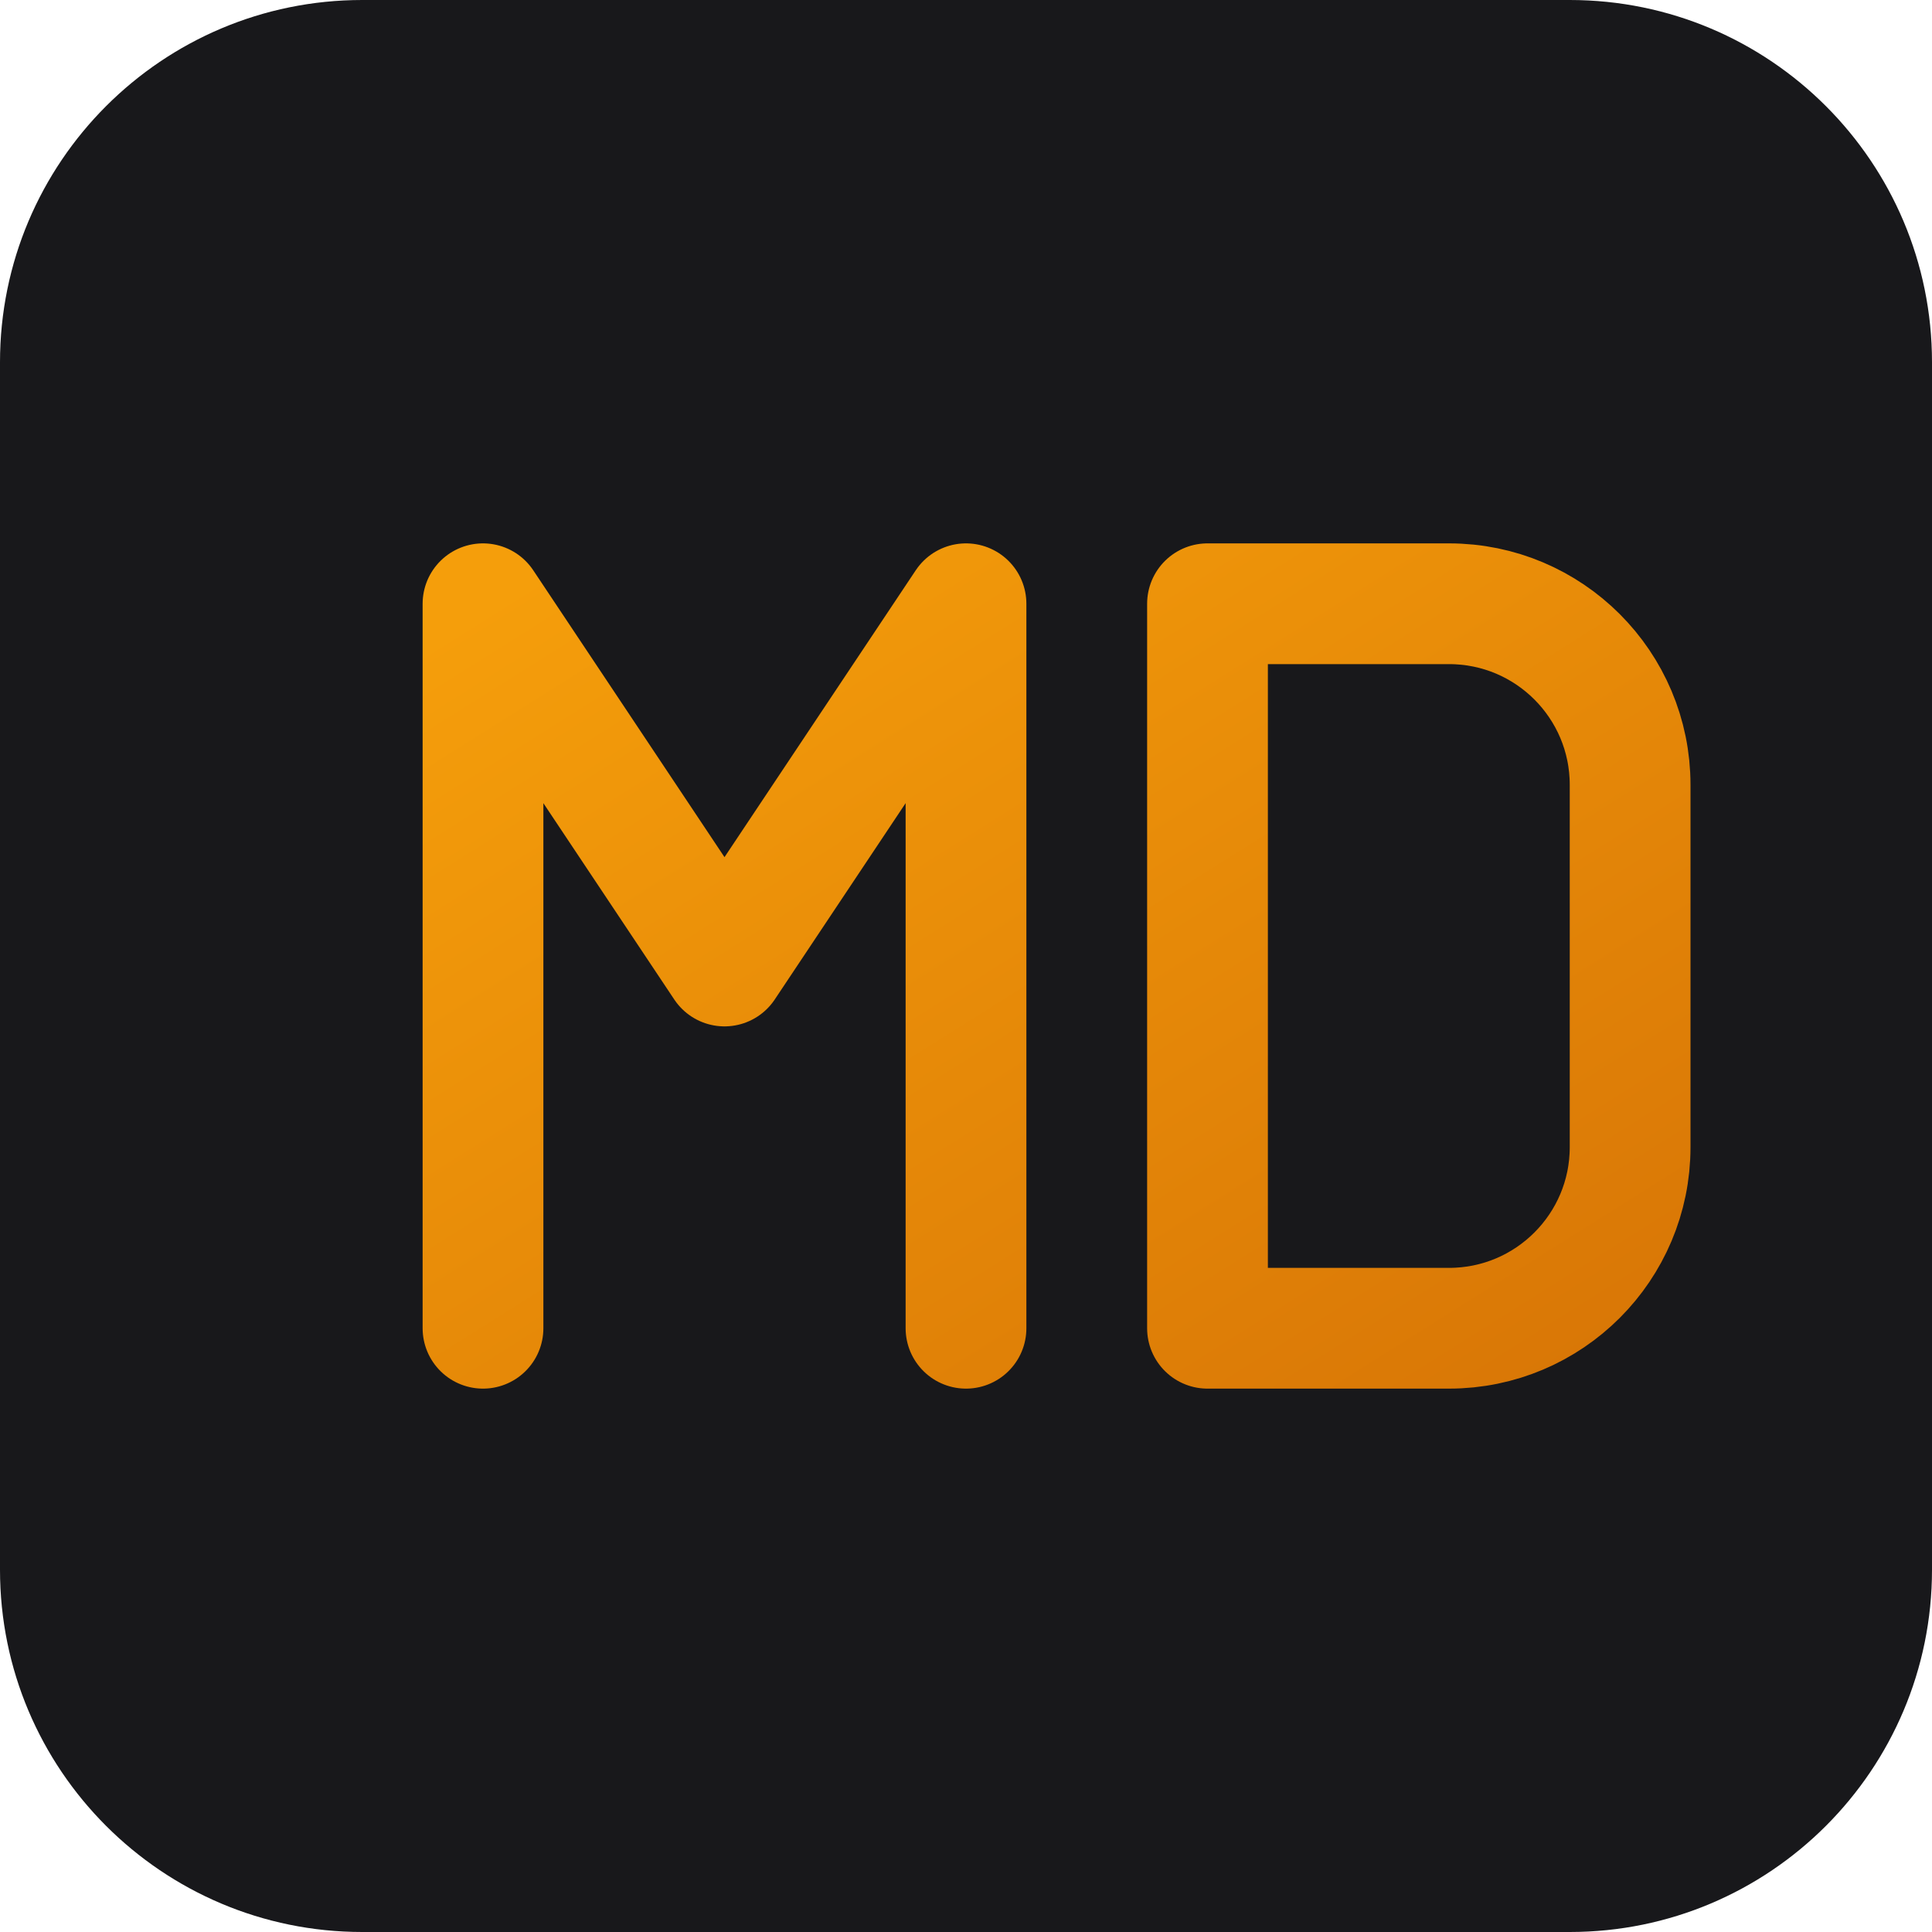
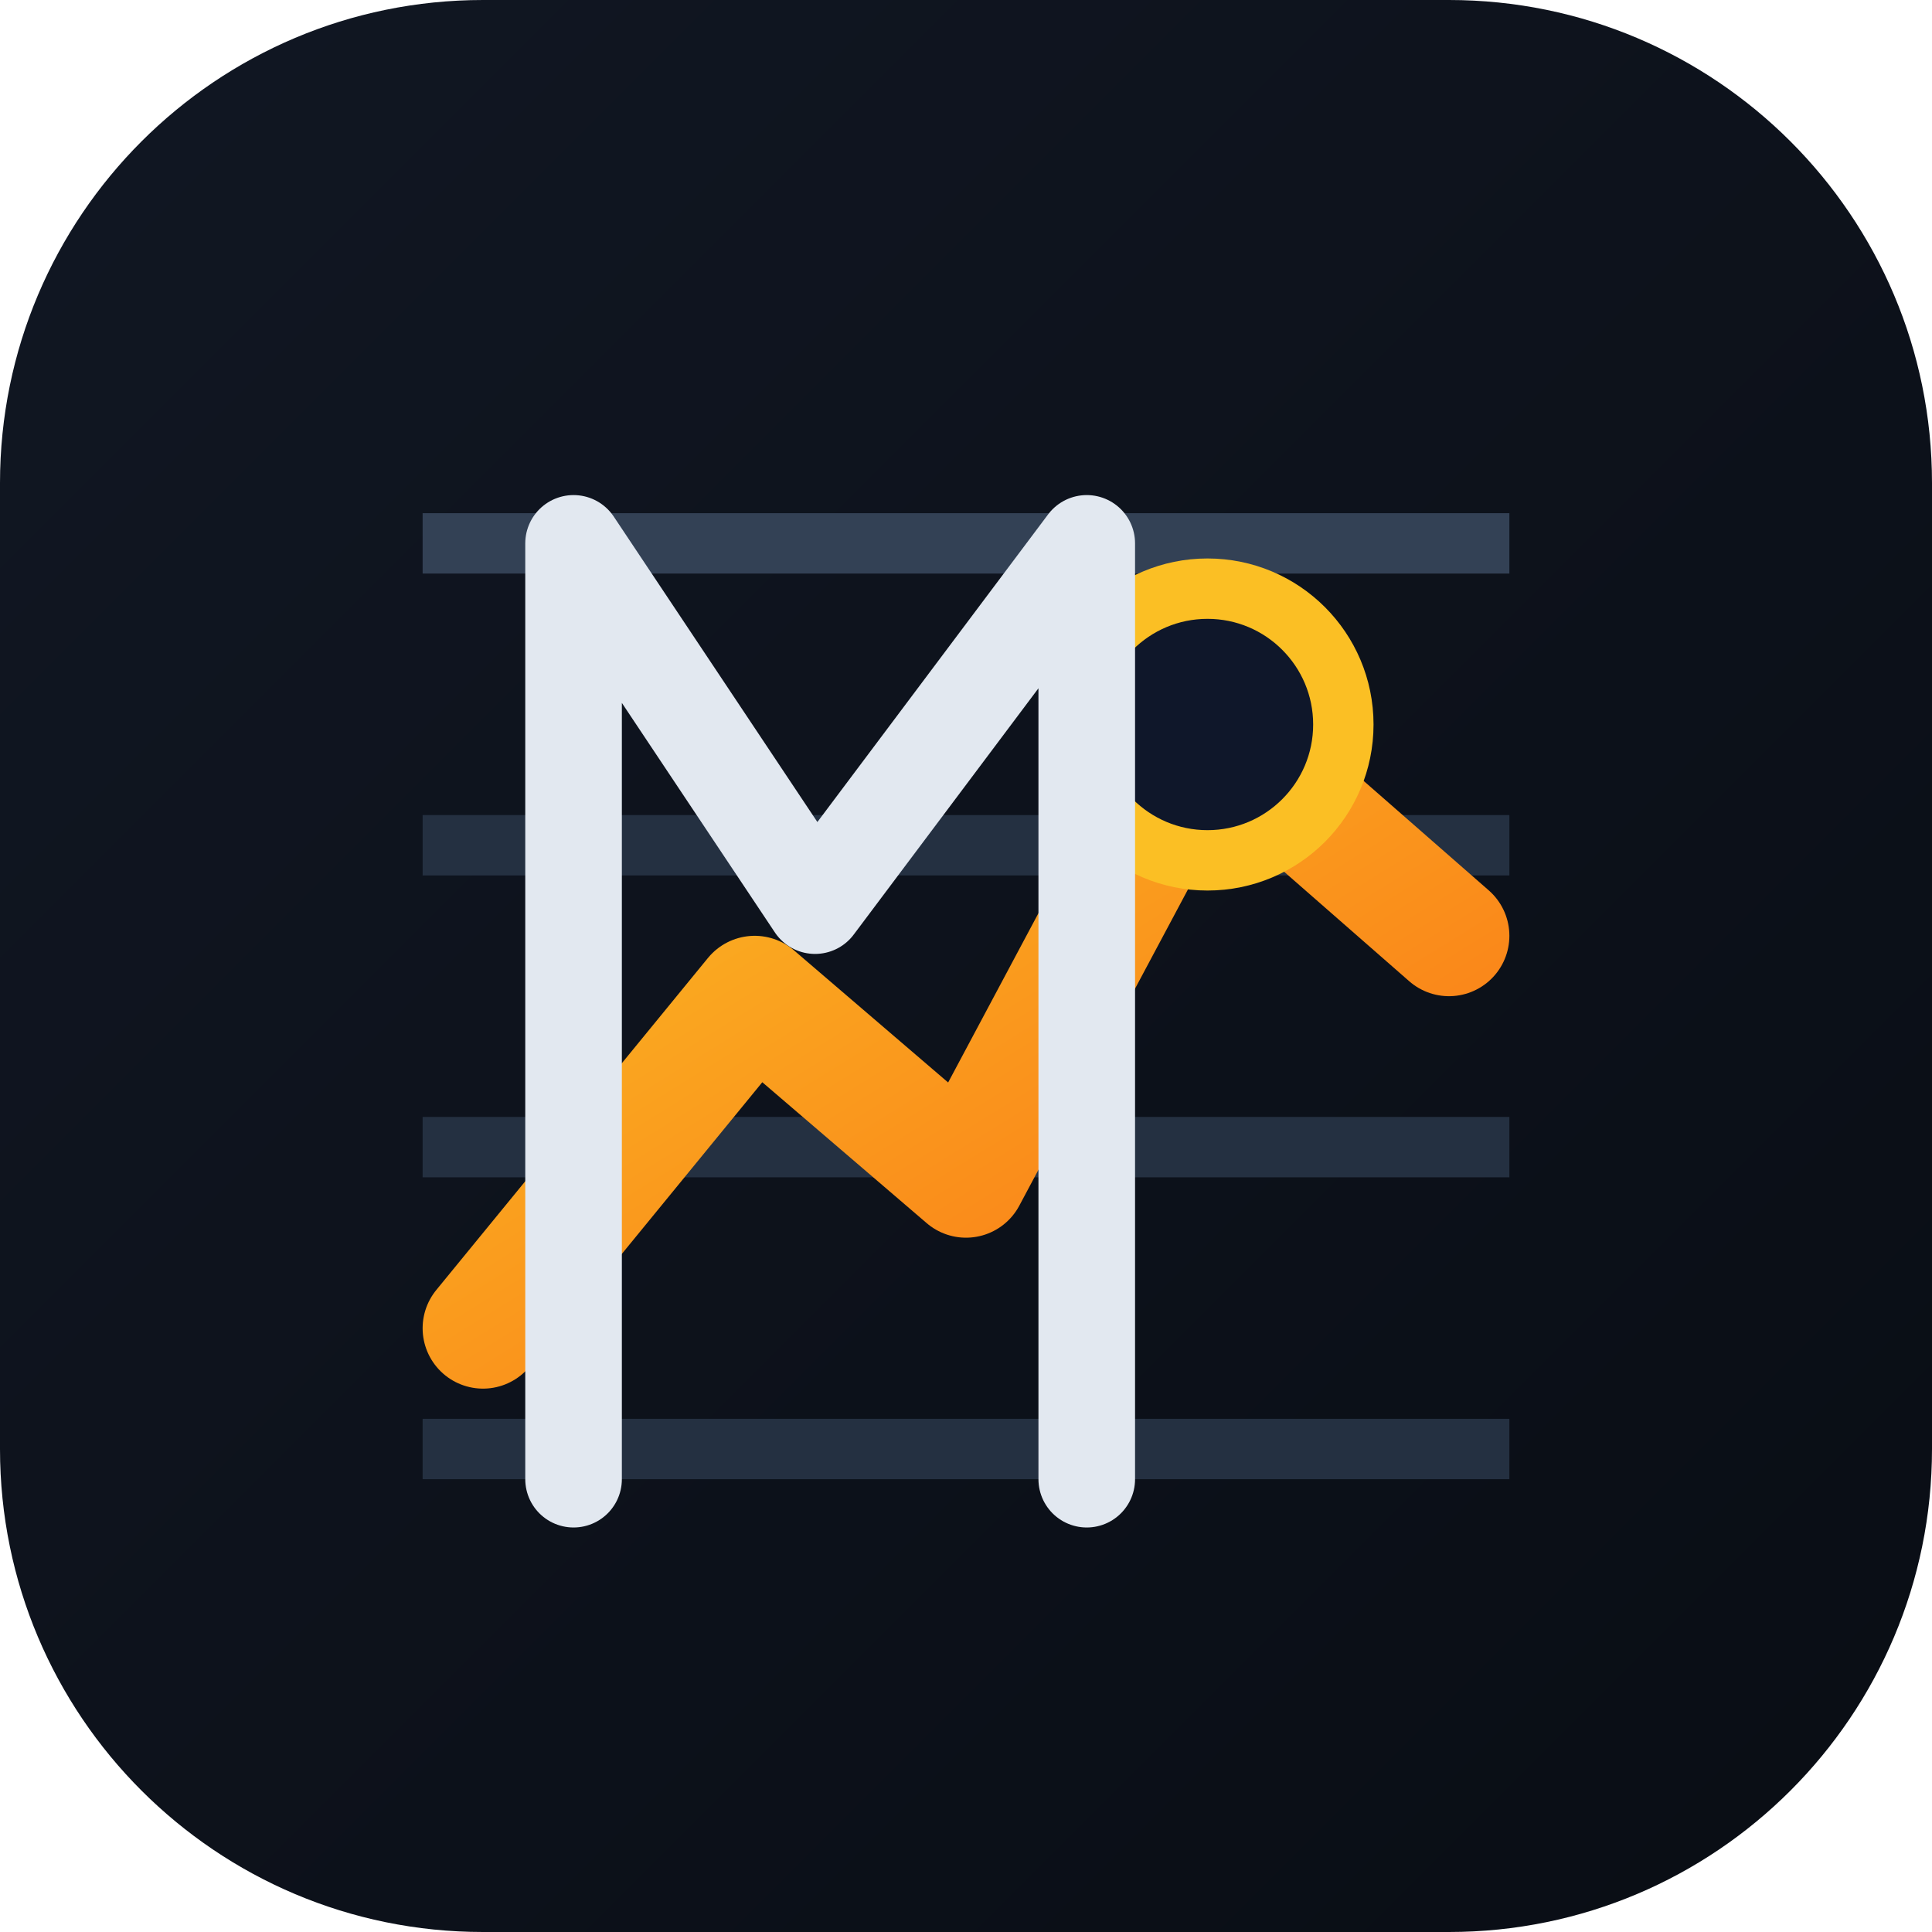
- <svg xmlns="http://www.w3.org/2000/svg" viewBox="0 0 32 32">
+ <svg xmlns="http://www.w3.org/2000/svg" viewBox="0 0 64 64" role="img" aria-label="MCAS">
  <defs>
-     <linearGradient id="grad" x1="0%" y1="0%" x2="100%" y2="100%">
-       <stop offset="0%" style="stop-color:#f59e0b" />
-       <stop offset="100%" style="stop-color:#d97706" />
+     <linearGradient id="bg" x1="0%" y1="0%" x2="100%" y2="100%">
+       <stop offset="0%" stop-color="#111723" />
+       <stop offset="100%" stop-color="#090d14" />
+     </linearGradient>
+     <linearGradient id="signal" x1="0%" y1="0%" x2="100%" y2="100%">
+       <stop offset="0%" stop-color="#fbbf24" />
+       <stop offset="100%" stop-color="#f97316" />
    </linearGradient>
  </defs>
-   <rect width="32" height="32" rx="6" fill="#18181b" />
-   <path d="M8 22V10l4 6 4-6v12M20 10h4a3 3 0 0 1 3 3v6a3 3 0 0 1-3 3h-4V10z" stroke="url(#grad)" stroke-width="2" fill="none" stroke-linecap="round" stroke-linejoin="round" />
+   <rect width="64" height="64" rx="16" fill="url(#bg)" />
+   <path d="M14 18H50" stroke="#334155" stroke-width="2" />
+   <path d="M14 28H50" stroke="#243041" stroke-width="2" />
+   <path d="M14 38H50" stroke="#243041" stroke-width="2" />
+   <path d="M14 48H50" stroke="#243041" stroke-width="2" />
+   <path d="M16 44l9-11 7 6 8-15 8 7" fill="none" stroke="url(#signal)" stroke-width="4" stroke-linecap="round" stroke-linejoin="round" />
+   <circle cx="40" cy="24" r="4.5" fill="#0f172a" stroke="#fbbf24" stroke-width="2" />
+   <path d="M19 49V18l8 12 9-12v31" fill="none" stroke="#e2e8f0" stroke-width="3.2" stroke-linecap="round" stroke-linejoin="round" />
</svg>
